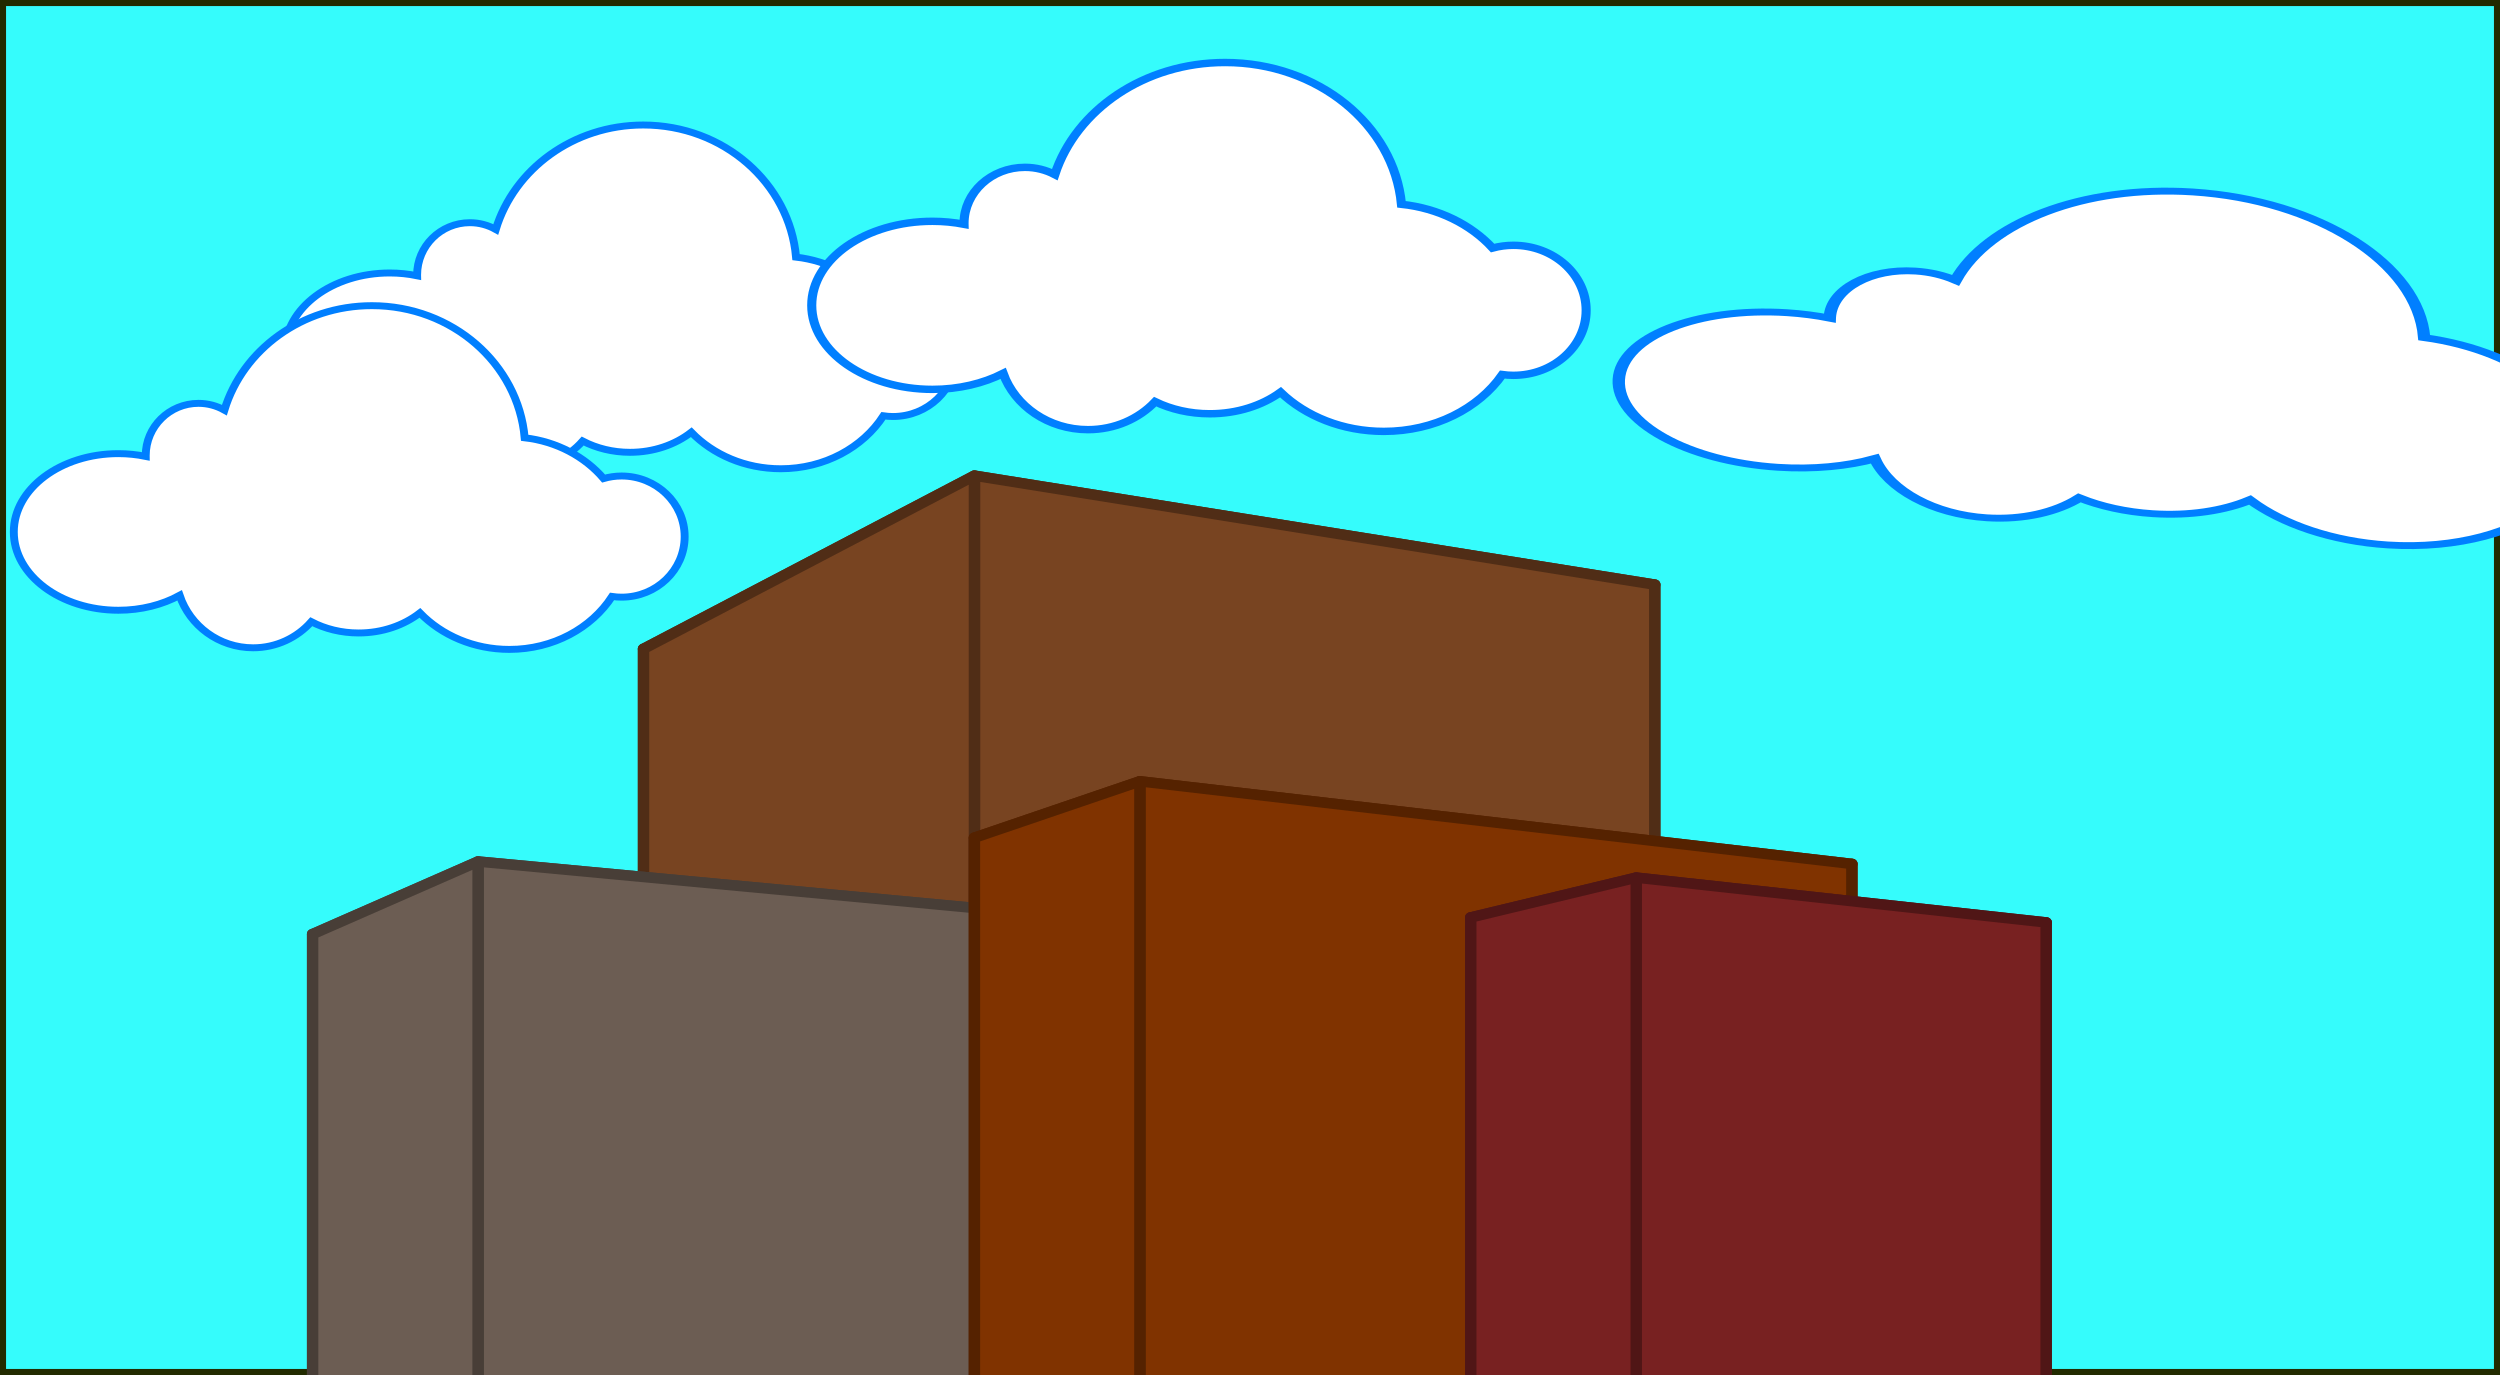
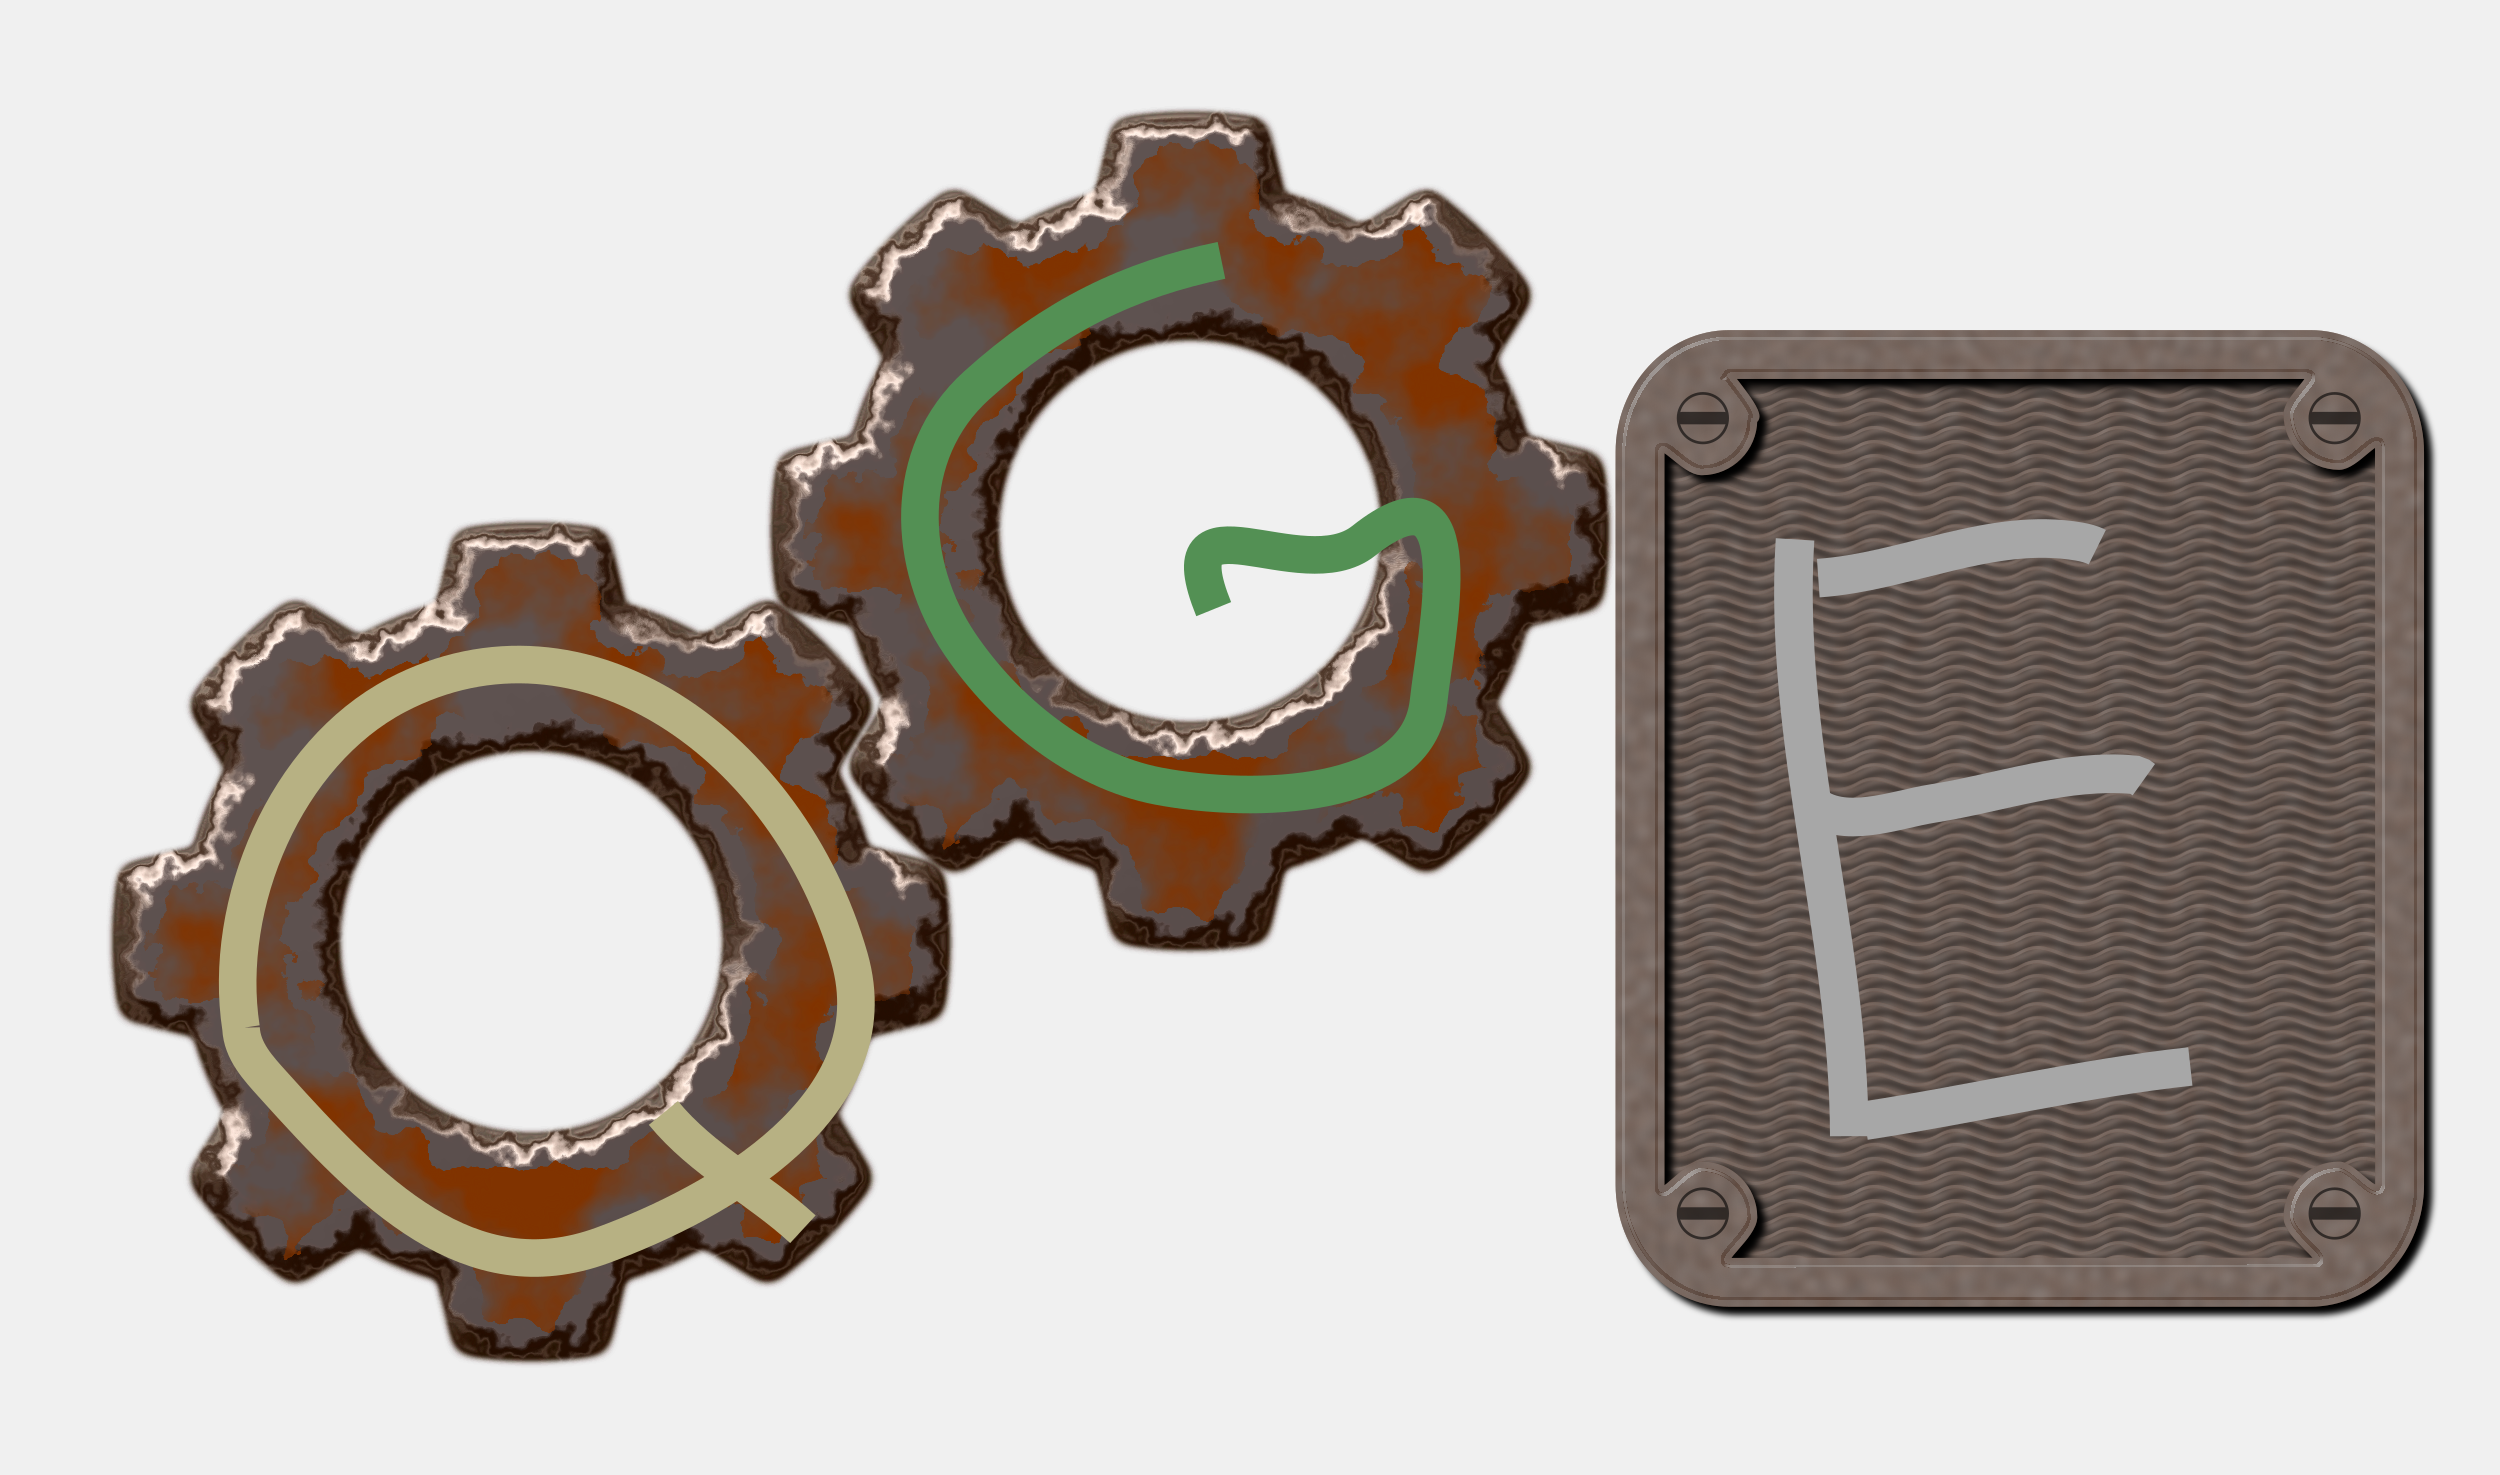
- <svg xmlns="http://www.w3.org/2000/svg" xmlns:xlink="http://www.w3.org/1999/xlink" width="200" height="110" viewBox="0 0 52.917 29.104" version="1.1" id="svg8">
+ <svg xmlns="http://www.w3.org/2000/svg" width="409.086" height="241.211" viewBox="0 0 108.237 63.821" version="1.1" id="svg8">
  <defs id="defs2">
-     </defs>
-   <g id="layer1" transform="translate(0,-267.8958)" style="display:inline">
-     <rect style="fill:#00ffff;fill-opacity:0.778;stroke:#222b00;stroke-width:0.256;stroke-linecap:butt;stroke-linejoin:miter;stroke-miterlimit:4;stroke-dasharray:none;stroke-dashoffset:0;stroke-opacity:1" id="rect860" width="52.917" height="29.104" x="-1.637579e-015" y="267.896" />
-     <g id="g908" transform="matrix(0.00168897,0,0,0.00148224,5.878477,268.4007)">
-       <g id="layer1-1">
-         <g id="g6444">
-           <path id="path5530" d="m 4580.989,1444.395 c -877.086,0 -1617.968,630.417 -1848.484,1491.32 -95.963,-61.158 -206.362,-96.347 -324.398,-96.347 -365.031,0 -661.217,333.827 -661.217,745.248 0,4.191 -0.062,8.179 0,12.352 -109.347,-25.249 -223.994,-39.527 -342.664,-39.527 -723.543,0 -1310.743,501.153 -1310.743,1118.285 0,617.132 587.2,1118.285 1310.743,1118.285 286.576,0 551.368,-79.21 767.158,-212.458 128.877,434.59 492.562,748.543 921.32,748.543 290.535,0 551.053,-144.177 729.165,-372.212 172.792,101.874 375.991,160.578 593.268,160.578 295.628,0 565.416,-108.386 767.889,-286.57 272.834,319.15 674.019,521.262 1121.51,521.262 548.977,0 1028.772,-304.445 1286.633,-755.954 38.819,6.412 78.645,9.882 119.092,9.882 436.733,0 790.539,-387.111 790.539,-864.653 0,-477.541 -353.806,-865.476 -790.539,-865.476 -78.149,0 -153.713,13.119 -225.033,36.233 C 7249.895,3600.526 6898.042,3383.765 6495.961,3330.985 6413.713,2274.774 5587.668,1444.395 4580.989,1444.395 Z" stroke-miterlimit="4" style="fill:#ffffff;fill-rule:nonzero;stroke:#007fff;stroke-width:99;stroke-miterlimit:4;stroke-dashoffset:0" />
+     <filter id="filter3002" style="color-interpolation-filters:sRGB">
+       <feGaussianBlur id="feGaussianBlur3004" stdDeviation="3" result="result1" />
+       <feBlend id="feBlend3006" mode="multiply" in="result1" in2="result1" result="result5" />
+       <feGaussianBlur id="feGaussianBlur3008" result="result6" stdDeviation="1" in="result5" />
+       <feComposite id="feComposite3010" operator="xor" in="result6" in2="result5" result="result8" />
+       <feComposite id="feComposite3012" result="fbSourceGraphic" operator="xor" in2="result8" in="result6" />
+       <feSpecularLighting id="feSpecularLighting3014" lighting-color="#ffffff" specularConstant="2.2" result="result1" specularExponent="55" in="fbSourceGraphic" surfaceScale="2">
+         <fePointLight id="fePointLight3016" y="-10000" x="-5000" z="20000" />
+       </feSpecularLighting>
+       <feComposite id="feComposite3018" result="result2" operator="in" in2="fbSourceGraphic" in="result1" />
+       <feComposite id="feComposite3020" k4="0" in2="result2" k3="1" k2="2" k1="0" result="result4" in="fbSourceGraphic" operator="arithmetic" />
+       <feComposite id="feComposite3022" operator="in" in2="result4" result="result91" />
+       <feBlend id="feBlend3024" result="fbSourceGraphic" in2="result91" mode="darken" />
+       <feColorMatrix id="feColorMatrix3026" values="0 0 0 -1 0 0 0 0 -1 0 0 0 0 -1 0 0 0 0 1 0" result="fbSourceGraphicAlpha" in="fbSourceGraphic" />
+       <feTurbulence id="feTurbulence3028" numOctaves="5" seed="0" type="fractalNoise" baseFrequency="0.08" />
+       <feGaussianBlur id="feGaussianBlur3030" stdDeviation="0.5" result="result91" />
+       <feDisplacementMap id="feDisplacementMap3032" scale="20" yChannelSelector="G" in2="result91" result="result1" xChannelSelector="R" in="fbSourceGraphic" />
+       <feComposite id="feComposite3034" operator="atop" in2="fbSourceGraphic" in="result1" />
+     </filter>
+     <filter id="filter3046" height="1.4" width="1.4" y="-0.2" x="-0.2" style="color-interpolation-filters:sRGB">
+       <feTurbulence id="feTurbulence3048" numOctaves="5" type="fractalNoise" baseFrequency="0.05" result="result91" />
+       <feDisplacementMap id="feDisplacementMap3050" scale="25" yChannelSelector="A" in2="result91" result="result5" xChannelSelector="R" in="SourceGraphic" />
+       <feComposite id="feComposite3052" operator="atop" result="fbSourceGraphic" in2="result5" in="SourceGraphic" />
+       <feColorMatrix id="feColorMatrix3054" values="0 0 0 -1 0 0 0 0 -1 0 0 0 0 -1 0 0 0 0 1 0" result="fbSourceGraphicAlpha" in="fbSourceGraphic" />
+       <feTurbulence id="feTurbulence3056" numOctaves="5" type="fractalNoise" baseFrequency="0.02" result="result1" />
+       <feComposite id="feComposite3058" operator="in" in="fbSourceGraphic" in2="result1" result="result2" />
+       <feColorMatrix id="feColorMatrix3060" in="result2" values="1 0 0 0 0 0 1 0 0 0 0 0 1 0 0 0 0 0 3 -1 " result="result3" />
+     </filter>
+     <filter id="filter3002-4" style="color-interpolation-filters:sRGB">
+       <feGaussianBlur id="feGaussianBlur3004-4" stdDeviation="3" result="result1" />
+       <feBlend id="feBlend3006-9" mode="multiply" in="result1" in2="result1" result="result5" />
+       <feGaussianBlur id="feGaussianBlur3008-5" result="result6" stdDeviation="1" in="result5" />
+       <feComposite id="feComposite3010-7" operator="xor" in="result6" in2="result5" result="result8" />
+       <feComposite id="feComposite3012-6" result="fbSourceGraphic" operator="xor" in2="result8" in="result6" />
+       <feSpecularLighting id="feSpecularLighting3014-2" lighting-color="#ffffff" specularConstant="2.2" result="result1" specularExponent="55" in="fbSourceGraphic" surfaceScale="2">
+         <fePointLight id="fePointLight3016-3" y="-10000" x="-5000" z="20000" />
+       </feSpecularLighting>
+       <feComposite id="feComposite3018-6" result="result2" operator="in" in2="fbSourceGraphic" in="result1" />
+       <feComposite id="feComposite3020-4" k4="0" in2="result2" k3="1" k2="2" k1="0" result="result4" in="fbSourceGraphic" operator="arithmetic" />
+       <feComposite id="feComposite3022-2" operator="in" in2="result4" result="result91" />
+       <feBlend id="feBlend3024-1" result="fbSourceGraphic" in2="result91" mode="darken" />
+       <feColorMatrix id="feColorMatrix3026-6" values="0 0 0 -1 0 0 0 0 -1 0 0 0 0 -1 0 0 0 0 1 0" result="fbSourceGraphicAlpha" in="fbSourceGraphic" />
+       <feTurbulence id="feTurbulence3028-8" numOctaves="5" seed="0" type="fractalNoise" baseFrequency="0.08" />
+       <feGaussianBlur id="feGaussianBlur3030-8" stdDeviation="0.5" result="result91" />
+       <feDisplacementMap id="feDisplacementMap3032-4" scale="20" yChannelSelector="G" in2="result91" result="result1" xChannelSelector="R" in="fbSourceGraphic" />
+       <feComposite id="feComposite3034-2" operator="atop" in2="fbSourceGraphic" in="result1" />
+     </filter>
+     <filter id="filter3046-2" height="1.4" width="1.4" y="-0.2" x="-0.2" style="color-interpolation-filters:sRGB">
+       <feTurbulence id="feTurbulence3048-2" numOctaves="5" type="fractalNoise" baseFrequency="0.05" result="result91" />
+       <feDisplacementMap id="feDisplacementMap3050-7" scale="25" yChannelSelector="A" in2="result91" result="result5" xChannelSelector="R" in="SourceGraphic" />
+       <feComposite id="feComposite3052-1" operator="atop" result="fbSourceGraphic" in2="result5" in="SourceGraphic" />
+       <feColorMatrix id="feColorMatrix3054-3" values="0 0 0 -1 0 0 0 0 -1 0 0 0 0 -1 0 0 0 0 1 0" result="fbSourceGraphicAlpha" in="fbSourceGraphic" />
+       <feTurbulence id="feTurbulence3056-7" numOctaves="5" type="fractalNoise" baseFrequency="0.02" result="result1" />
+       <feComposite id="feComposite3058-0" operator="in" in="fbSourceGraphic" in2="result1" result="result2" />
+       <feColorMatrix id="feColorMatrix3060-9" in="result2" values="1 0 0 0 0 0 1 0 0 0 0 0 1 0 0 0 0 0 3 -1 " result="result3" />
+     </filter>
+     <pattern id="Wavy" height="5.181" width="30.066" patternUnits="userSpaceOnUse">
+       <path id="path5190" style="fill:black" d="m7.597 0.061c-2.518-0.248-4.941 0.241-7.607 1.727v1.273c2.783-1.63 5.183-2.009 7.482-1.781 2.298 0.228 4.497 1.081 6.781 1.938 4.567 1.713 9.551 3.458 15.813-0.157l-0.004-1.273c-6.44 3.709-10.816 1.982-15.371 0.273-2.278-0.854-4.576-1.75-7.094-2z" />
+     </pattern>
+     <filter id="filter3194" style="color-interpolation-filters:sRGB">
+       <feColorMatrix id="feColorMatrix3196" result="result0" type="luminanceToAlpha" in="SourceGraphic" />
+       <feDiffuseLighting id="feDiffuseLighting8372" result="result6" lighting-color="#838383" diffuseConstant="1.3" surfaceScale="800">
+         <feDistantLight id="feDistantLight8374" elevation="20" azimuth="226" />
+       </feDiffuseLighting>
+       <feFlood id="feFlood3202" flood-color="rgb(70,30,10)" in="SourceGraphic" result="result7" />
+       <feBlend id="feBlend3204" in2="result7" result="result3" in="result6" blend="normal" mode="screen" />
+       <feComposite id="feComposite3206" operator="in" result="result2" in2="SourceGraphic" in="result3" />
+       <feFlood id="feFlood3208" in="SourceGraphic" flood-color="rgb(0,0,0)" />
+       <feComposite id="feComposite3210" operator="in" in2="SourceGraphic" />
+       <feGaussianBlur id="feGaussianBlur3212" stdDeviation="1.2" />
+       <feOffset id="feOffset3214" result="result4" dx="3" dy="3" />
+       <feComposite id="feComposite3216" in="result2" result="result5" in2="result4" />
+       <feTurbulence id="feTurbulence3218" baseFrequency="0.288" seed="227" result="result9" numOctaves="9" type="fractalNoise" />
+       <feColorMatrix id="feColorMatrix3220" type="saturate" values="0" in="result9" />
+       <feGaussianBlur id="feGaussianBlur2419" stdDeviation="2" />
+       <feComposite id="feComposite3222" operator="in" in2="SourceGraphic" />
+       <feComposite id="feComposite3224" in2="result5" result="result7" />
+     </filter>
+   </defs>
+   <g id="layer1" transform="translate(4.379245,-237.7256)">
+     <g id="g4855" transform="matrix(0.4439223,0,0,0.4439223,-0.827448,165.4766)">
+       <g transform="translate(-27.21429,111.125)" id="layer1-0">
+         <g id="g4779">
+           <g id="layer1-3" transform="matrix(0.2645833,0,0,0.2645833,-29.66444,11.9374)">
+             <path id="path2987" style="fill:#2b1100;filter:url(#filter3002)" d="m 380.69,347.41 c -8.44,0 -16.721,0.692 -24.781,2.031 l -6.53,26.94 c -11.419,2.945 -22.184,7.466 -32.094,13.312 l -23.7,-14.44 c -13.521,9.657 -25.37,21.513 -35.031,35.031 l 14.406,23.656 c -5.859,9.922 -10.363,20.72 -13.312,32.156 l -26.938,6.531 c -1.34,8.06 -2.031,16.341 -2.031,24.781 0,8.435 0.693,16.695 2.031,24.75 l 26.906,6.531 c 2.947,11.442 7.485,22.229 13.344,32.156 l -14.41,23.65 c 9.661,13.518 21.511,25.374 35.031,35.031 l 23.66,-14.41 c 9.916,5.853 20.697,10.366 32.125,13.312 l 6.531,26.906 c 8.061,1.34 16.34,2.062 24.781,2.062 8.441,0 16.72,-0.722 24.781,-2.062 l 6.53,-26.9 c 11.428,-2.947 22.209,-7.46 32.125,-13.312 l 23.656,14.406 c 13.532,-9.666 25.366,-21.53 35.031,-35.062 l -14.406,-23.625 c 5.859,-9.927 10.397,-20.715 13.344,-32.156 l 26.906,-6.531 c 1.338,-8.056 2.031,-16.315 2.031,-24.75 0,-8.44 -0.692,-16.721 -2.031,-24.781 l -26.938,-6.531 c -2.947,-11.428 -7.46,-22.209 -13.312,-32.125 l 14.41,-23.67 c -9.66,-13.53 -21.5,-25.39 -35.03,-35.06 l -23.688,14.438 c -9.91,-5.85 -20.67,-10.37 -32.09,-13.31 l -6.531,-26.938 c -8.06,-1.34 -16.341,-2.031 -24.781,-2.031 z m 0,75 c 41.421,0 75,33.579 75,75 0,41.421 -33.579,75 -75,75 -41.421,0 -75,-33.579 -75,-75 0,-41.421 33.579,-75 75,-75 z" />
+             <path id="path3000" style="fill:#803300;filter:url(#filter3046)" d="m 377.83,357.46 c -4.474,0.684 -10.874,-0.606 -14.078,1.972 -2.017,8.387 -4.06,16.767 -6.078,25.153 -14.278,3.146 -28.022,8.755 -40.312,16.844 -7.816,-4.536 -15.39,-9.496 -23.188,-14.062 -8.691,6.915 -16.611,14.673 -23.5,23.469 4.669,7.692 9.354,15.375 14.031,23.062 -7.954,12.338 -13.769,26.099 -16.75,40.469 -8.725,2.285 -17.571,4.09 -26.281,6.438 -1.267,11.041 -1.273,22.24 0,33.281 8.726,2.126 17.454,4.249 26.188,6.344 3.136,14.303 8.736,28.115 16.844,40.406 -4.525,7.776 -9.524,15.287 -14,23.094 6.835,8.774 14.678,16.624 23.469,23.531 7.655,-4.665 15.318,-9.317 23,-13.938 12.47,7.77 26.134,13.768 40.438,16.625 2.344,8.715 4.07,17.593 6.5,26.281 11.042,1.278 22.238,1.256 33.281,0 2.123,-8.738 4.263,-17.471 6.344,-26.219 14.299,-3.006 28.021,-8.842 40.438,-16.625 7.781,4.425 15.345,9.236 23,13.875 8.789,-6.914 16.689,-14.738 23.562,-23.562 -4.636,-7.639 -9.357,-15.228 -13.875,-22.938 7.705,-12.517 13.652,-26.187 16.656,-40.531 8.715,-2.191 17.509,-4.077 26.188,-6.406 1.316,-11.04 1.205,-22.233 0.031,-33.281 -8.753,-2.146 -17.516,-4.248 -26.281,-6.344 -2.929,-14.294 -8.823,-27.984 -16.594,-40.375 4.339,-7.858 9.394,-15.303 13.844,-23.094 -6.87,-8.825 -14.719,-16.645 -23.5,-23.562 -7.678,4.686 -15.35,9.382 -23.031,14.062 -12.289,-7.973 -25.959,-13.625 -40.25,-16.781 -2.861,-8.591 -3.823,-17.591 -6.656,-26.188 -6.441,-0.795 -12.948,-1.152 -19.438,-1 z m 3.312,54.844 c 46.062,-0.862 87.586,41.916 84.685,88.062 -1.11,41.665 -36.508,79.911 -78.525,81.904 -39.196,3.213 -79.091,-23.42 -88.567,-61.966 -9.655,-34.593 4.456,-75.077 35.312,-93.938 13.894,-9.083 30.388,-14.088 47.094,-14.062 z" />
+           </g>
+           <path id="path4646" d="m 42.719,151.902 c -1.873,-12.172 4.404,-26.82 15.162,-32.463 18.205,-9.549 38.258,4.952 44.172,25.614 4.112,14.365 -12.541,23.787 -24.071,28.027 -13.001,4.781 -22.569,-5.028 -32.173,-15.705 -1.409,-1.566 -2.985,-3.238 -3.09,-5.474 z" style="fill:none;stroke:#b7b183;stroke-width:3.665;stroke-linecap:butt;stroke-linejoin:miter;stroke-miterlimit:4;stroke-dasharray:none;stroke-opacity:1" />
+           <path id="path4662" d="m 83.911,160.173 c 3.782,4.628 9.266,7.338 13.607,11.339" style="fill:none;stroke:#b7b183;stroke-width:3.665;stroke-linecap:butt;stroke-linejoin:miter;stroke-miterlimit:4;stroke-dasharray:none;stroke-opacity:1" />
        </g>
-       </g>
-     </g>
-     <use id="use921" xlink:href="#g908" x="0" y="0" width="100%" height="100%" transform="translate(-5.744166,3.823925)" />
-     <use id="use923" xlink:href="#g908" x="0" y="0" width="100%" height="100%" transform="matrix(1.56576,0.09978471,-0.05802805,0.9870643,40.79047,3.557845)" />
-     <use id="use929" xlink:href="#g908" x="0" y="0" width="100%" height="100%" transform="matrix(1.154392,0,0,1.073111,10.21341,-21.10241)" />
-   </g>
-   <g id="layer2" style="display:inline" transform="translate(0,-174.0958)">
-     <g id="g1089" transform="matrix(0.1751037,0,0,0.1617317,-2.474408,172.4032)">
-       <g style="display:inline;fill:#784421;fill-opacity:1;stroke:#502d16;stroke-width:1.38;stroke-linecap:butt;stroke-linejoin:miter;stroke-miterlimit:4;stroke-dasharray:none;stroke-dashoffset:0;stroke-opacity:1" id="g818">
-         <path points="91.922,152.718 165.232,157.7 165.232,105.468 91.922,95.385 " d="m 91.922,95.385 v 57.333 l 73.31,4.982 v -52.232 z" style="fill:#784421;fill-opacity:1;fill-rule:evenodd;stroke:#502d16;stroke-linejoin:round" id="path820" />
-         <path points="214.16,86.984 214.16,148.567 165.232,157.7 165.232,105.468 " d="m 165.232,105.468 48.928,-18.484 v 61.583 l -48.928,9.133 z" style="fill:#784421;fill-opacity:1;fill-rule:evenodd;stroke:#502d16;stroke-linejoin:round" id="path830" />
-         <path points="131.922,72.718 214.16,86.984 165.232,105.468 91.922,95.385 " d="M 91.922,95.385 131.922,72.718 214.16,86.984 165.232,105.468 Z" style="fill:#784421;fill-opacity:1;fill-rule:evenodd;stroke:#502d16;stroke-linejoin:round" id="path822" />
-         <path points="131.922,141.518 214.16,148.567 165.232,157.7 91.922,152.718 " d="m 91.922,152.718 40,-11.2 82.238,7.049 -48.928,9.133 z" style="fill:#784421;fill-opacity:1;fill-rule:evenodd;stroke:#502d16;stroke-linejoin:round" id="path828" />
-         <path points="131.922,141.518 214.16,148.567 214.16,86.984 131.922,72.718 " d="m 131.922,72.718 v 68.8 l 82.238,7.049 V 86.984 Z" style="fill:#784421;fill-opacity:1;fill-rule:evenodd;stroke:#502d16;stroke-linejoin:round" id="path826" />
-         <path points="131.922,72.718 131.922,141.518 91.922,152.718 91.922,95.385 " d="M 91.922,95.385 131.922,72.718 v 68.8 l -40,11.2 z" style="fill:#784421;fill-opacity:1;fill-rule:evenodd;stroke:#502d16;stroke-linejoin:round" id="path824" />
-       </g>
-       <g style="display:inline;fill:#6c5d53;fill-opacity:1;stroke:#483e37;stroke-width:1.38;stroke-linecap:butt;stroke-linejoin:miter;stroke-miterlimit:4;stroke-dasharray:none;stroke-dashoffset:0;stroke-opacity:1" id="g846">
-         <path points="51.922,194.496 114.531,195.527 114.531,138.226 51.922,132.718 " d="m 51.922,132.718 v 61.778 l 62.609,1.031 v -57.301 z" style="fill:#6c5d53;fill-opacity:1;fill-rule:evenodd;stroke:#483e37;stroke-linejoin:round" id="path848" />
-         <path points="140.109,130.126 140.109,194.011 114.531,195.527 114.531,138.226 " d="m 114.531,138.226 25.578,-8.1 v 63.885 l -25.578,1.516 z" style="fill:#6c5d53;fill-opacity:1;fill-rule:evenodd;stroke:#483e37;stroke-linejoin:round" id="path858" />
-         <path points="71.922,123.218 140.109,130.126 114.531,138.226 51.922,132.718 " d="m 51.922,132.718 20,-9.5 68.187,6.908 -25.578,8.1 z" style="fill:#6c5d53;fill-opacity:1;fill-rule:evenodd;stroke:#483e37;stroke-linejoin:round" id="path850" />
-         <path points="71.922,192.718 140.109,194.011 114.531,195.527 51.922,194.496 " d="m 51.922,194.496 20,-1.778 68.187,1.293 -25.578,1.516 z" style="fill:#6c5d53;fill-opacity:1;fill-rule:evenodd;stroke:#483e37;stroke-linejoin:round" id="path856" />
-         <path points="71.922,192.718 140.109,194.011 140.109,130.126 71.922,123.218 " d="m 71.922,123.218 v 69.5 l 68.187,1.293 v -63.885 z" style="fill:#6c5d53;fill-opacity:1;fill-rule:evenodd;stroke:#483e37;stroke-linejoin:round" id="path854" />
-         <path points="71.922,123.218 71.922,192.718 51.922,194.496 51.922,132.718 " d="m 51.922,132.718 20,-9.5 v 69.5 l -20,1.778 z" style="fill:#6c5d53;fill-opacity:1;fill-rule:evenodd;stroke:#483e37;stroke-linejoin:round" id="path852" />
-       </g>
-       <g id="g1007" style="display:inline;fill:#803300;fill-opacity:1;stroke:#552200;stroke-width:1.38;stroke-linecap:butt;stroke-linejoin:miter;stroke-miterlimit:4;stroke-dasharray:none;stroke-dashoffset:0;stroke-opacity:1">
-         <path id="path995" style="fill:#803300;fill-opacity:1;fill-rule:evenodd;stroke:#552200;stroke-linejoin:round" d="m 131.922,120.103 v 72.615 l 82.238,1.678 v -64.998 z" points="131.922,192.718 214.16,194.397 214.16,129.398 131.922,120.103 " />
-         <path id="path997" style="fill:#803300;fill-opacity:1;fill-rule:evenodd;stroke:#552200;stroke-linejoin:round" d="m 214.16,129.398 23.828,-5.865 v 69.805 l -23.828,1.059 z" points="237.988,123.533 237.988,193.337 214.16,194.397 214.16,129.398 " />
-         <path id="path999" style="fill:#803300;fill-opacity:1;fill-rule:evenodd;stroke:#552200;stroke-linejoin:round" d="m 131.922,120.103 20,-7.385 86.066,10.815 -23.828,5.865 z" points="151.922,112.718 237.988,123.533 214.16,129.398 131.922,120.103 " />
-         <path id="path1001" style="fill:#803300;fill-opacity:1;fill-rule:evenodd;stroke:#552200;stroke-linejoin:round" d="m 131.922,192.718 20,-1.333 86.066,1.953 -23.828,1.059 z" points="151.922,191.385 237.988,193.337 214.16,194.397 131.922,192.718 " />
-         <path id="path1003" style="fill:#803300;fill-opacity:1;fill-rule:evenodd;stroke:#552200;stroke-linejoin:round" d="m 151.922,112.718 v 78.667 l 86.066,1.953 v -69.805 z" points="151.922,191.385 237.988,193.337 237.988,123.533 151.922,112.718 " />
-         <path id="path1005" style="fill:#803300;fill-opacity:1;fill-rule:evenodd;stroke:#552200;stroke-linejoin:round" d="m 131.922,120.103 20,-7.385 v 78.667 l -20,1.333 z" points="151.922,112.718 151.922,191.385 131.922,192.718 131.922,120.103 " />
-       </g>
-       <g style="fill:#782121;fill-opacity:1;stroke:#501616;stroke-width:1.38;stroke-linecap:butt;stroke-linejoin:miter;stroke-miterlimit:4;stroke-dasharray:none;stroke-dashoffset:0;stroke-opacity:1" id="g1013">
-         <path points="191.922,193.718 239.906,194.712 239.906,135.718 191.922,130.536 " d="m 191.922,130.536 v 63.182 l 47.984,0.994 v -58.994 z" style="fill:#782121;fill-rule:evenodd;stroke:#501616;stroke-linejoin:round" id="path1015" />
-         <path points="261.472,131.194 261.472,193.844 239.906,194.712 239.906,135.718 " d="m 239.906,135.718 21.566,-4.524 v 62.651 l -21.566,0.868 z" style="fill:#782121;fill-rule:evenodd;stroke:#501616;stroke-linejoin:round" id="path1025" />
-         <path points="211.922,125.324 261.472,131.194 239.906,135.718 191.922,130.536 " d="m 191.922,130.536 20,-5.212 49.55,5.87 -21.566,4.524 z" style="fill:#782121;fill-rule:evenodd;stroke:#501616;stroke-linejoin:round" id="path1017" />
-         <path points="211.922,192.718 261.472,193.844 239.906,194.712 191.922,193.718 " d="m 191.922,193.718 20,-1 49.55,1.126 -21.566,0.868 z" style="fill:#782121;fill-rule:evenodd;stroke:#501616;stroke-linejoin:round" id="path1023" />
-         <path points="211.922,192.718 261.472,193.844 261.472,131.194 211.922,125.324 " d="m 211.922,125.324 v 67.394 l 49.55,1.126 v -62.651 z" style="fill:#782121;fill-rule:evenodd;stroke:#501616;stroke-linejoin:round" id="path1021" />
-         <path points="211.922,125.324 211.922,192.718 191.922,193.718 191.922,130.536 " d="m 191.922,130.536 20,-5.212 v 67.394 l -20,1 z" style="fill:#782121;fill-rule:evenodd;stroke:#501616;stroke-linejoin:round" id="path1019" />
+         <g id="g4816" transform="translate(-31.75,49.89286)">
+           <g id="layer1-3-0" transform="matrix(0.2645833,0,0,0.2645833,66.34151,-78.02093)">
+             <path id="path2987-1" style="fill:#2b1100;filter:url(#filter3002-4)" d="m 380.69,347.41 c -8.44,0 -16.721,0.692 -24.781,2.031 l -6.53,26.94 c -11.419,2.945 -22.184,7.466 -32.094,13.312 l -23.7,-14.44 c -13.521,9.657 -25.37,21.513 -35.031,35.031 l 14.406,23.656 c -5.859,9.922 -10.363,20.72 -13.312,32.156 l -26.938,6.531 c -1.34,8.06 -2.031,16.341 -2.031,24.781 0,8.435 0.693,16.695 2.031,24.75 l 26.906,6.531 c 2.947,11.442 7.485,22.229 13.344,32.156 l -14.41,23.65 c 9.661,13.518 21.511,25.374 35.031,35.031 l 23.66,-14.41 c 9.916,5.853 20.697,10.366 32.125,13.312 l 6.531,26.906 c 8.061,1.34 16.34,2.062 24.781,2.062 8.441,0 16.72,-0.722 24.781,-2.062 l 6.53,-26.9 c 11.428,-2.947 22.209,-7.46 32.125,-13.312 l 23.656,14.406 c 13.532,-9.666 25.366,-21.53 35.031,-35.062 l -14.406,-23.625 c 5.859,-9.927 10.397,-20.715 13.344,-32.156 l 26.906,-6.531 c 1.338,-8.056 2.031,-16.315 2.031,-24.75 0,-8.44 -0.692,-16.721 -2.031,-24.781 l -26.938,-6.531 c -2.947,-11.428 -7.46,-22.209 -13.312,-32.125 l 14.41,-23.67 c -9.66,-13.53 -21.5,-25.39 -35.03,-35.06 l -23.688,14.438 c -9.91,-5.85 -20.67,-10.37 -32.09,-13.31 l -6.531,-26.938 c -8.06,-1.34 -16.341,-2.031 -24.781,-2.031 z m 0,75 c 41.421,0 75,33.579 75,75 0,41.421 -33.579,75 -75,75 -41.421,0 -75,-33.579 -75,-75 0,-41.421 33.579,-75 75,-75 z" />
+             <path id="path3000-0" style="fill:#803300;filter:url(#filter3046-2)" d="m 377.83,357.46 c -4.474,0.684 -10.874,-0.606 -14.078,1.972 -2.017,8.387 -4.06,16.767 -6.078,25.153 -14.278,3.146 -28.022,8.755 -40.312,16.844 -7.816,-4.536 -15.39,-9.496 -23.188,-14.062 -8.691,6.915 -16.611,14.673 -23.5,23.469 4.669,7.692 9.354,15.375 14.031,23.062 -7.954,12.338 -13.769,26.099 -16.75,40.469 -8.725,2.285 -17.571,4.09 -26.281,6.438 -1.267,11.041 -1.273,22.24 0,33.281 8.726,2.126 17.454,4.249 26.188,6.344 3.136,14.303 8.736,28.115 16.844,40.406 -4.525,7.776 -9.524,15.287 -14,23.094 6.835,8.774 14.678,16.624 23.469,23.531 7.655,-4.665 15.318,-9.317 23,-13.938 12.47,7.77 26.134,13.768 40.438,16.625 2.344,8.715 4.07,17.593 6.5,26.281 11.042,1.278 22.238,1.256 33.281,0 2.123,-8.738 4.263,-17.471 6.344,-26.219 14.299,-3.006 28.021,-8.842 40.438,-16.625 7.781,4.425 15.345,9.236 23,13.875 8.789,-6.914 16.689,-14.738 23.562,-23.562 -4.636,-7.639 -9.357,-15.228 -13.875,-22.938 7.705,-12.517 13.652,-26.187 16.656,-40.531 8.715,-2.191 17.509,-4.077 26.188,-6.406 1.316,-11.04 1.205,-22.233 0.031,-33.281 -8.753,-2.146 -17.516,-4.248 -26.281,-6.344 -2.929,-14.294 -8.823,-27.984 -16.594,-40.375 4.339,-7.858 9.394,-15.303 13.844,-23.094 -6.87,-8.825 -14.719,-16.645 -23.5,-23.562 -7.678,4.686 -15.35,9.382 -23.031,14.062 -12.289,-7.973 -25.959,-13.625 -40.25,-16.781 -2.861,-8.591 -3.823,-17.591 -6.656,-26.188 -6.441,-0.795 -12.948,-1.152 -19.438,-1 z m 3.312,54.844 c 46.062,-0.862 87.586,41.916 84.685,88.062 -1.11,41.665 -36.508,79.911 -78.525,81.904 -39.196,3.213 -79.091,-23.42 -88.567,-61.966 -9.655,-34.593 4.456,-75.077 35.312,-93.938 13.894,-9.083 30.388,-14.088 47.094,-14.062 z" />
+           </g>
+           <path id="path4805" d="m 170.089,27.125 c -8.955,1.854 -16.334,5.38 -23.873,12.195 -7.347,6.641 -6.839,17.518 -1.656,25.198 4.385,6.497 11.552,12.4 19.403,13.89 9.308,1.766 25.283,1.341 26.319,-8.222 0.718,-6.625 4.703,-24.457 -6.32,-15.706 -6.064,4.813 -19.574,-5.543 -14.629,6.665" style="fill:none;stroke:#539054;stroke-width:3.665;stroke-linecap:butt;stroke-linejoin:miter;stroke-miterlimit:4;stroke-dasharray:none;stroke-opacity:1" />
+         </g>
+         <g id="g4997" transform="translate(237.369,-37.79762)">
+           <g transform="matrix(0.2645833,0,0,0.2645833,-76.80325,110.4073)" id="g3072">
+             <path d="m 103.27,51.383 h 214 c 18.282,0 33,16.056 33,36 v 270 c 0,19.944 -14.718,36 -33,36 h -214 c -18.282,0 -33,-16.056 -33,-36 v -270 c 0,-19.944 14.718,-36 33,-36 z" style="fill:#000000;fill-rule:evenodd;filter:url(#filter3194)" id="path3880" />
+             <path style="fill:url(#Wavy);fill-rule:evenodd;filter:url(#filter3194)" d="m 105.27,51.383 h 214 c 18.282,0 33,16.056 33,36 v 270 c 0,19.944 -14.718,36 -33,36 h -214 c -18.282,0 -33,-16.056 -33,-36 v -270 c 0,-19.944 14.718,-36 33,-36 z" id="rect3037" />
+             <path style="color:#000000;text-indent:0;text-transform:none;fill:#ffffff;fill-rule:evenodd;stroke:#000000;stroke-width:3;filter:url(#filter3194)" d="m 103.28,43.875 c -22.673,0 -40.5,19.866 -40.5,43.5 v 270 c 0,23.634 17.827,43.5 40.5,43.5 h 214 c 22.673,0 40.5,-19.866 40.5,-43.5 v -270 c 0,-23.634 -17.827,-43.5 -40.5,-43.5 z m 0,15 h 212.44 c 5.386,0 -6.719,8.692 -6.719,14.5 0,10.493 8.507,19 19,19 5.943,0 14.488,-12.54 14.719,-7.031 l 0.062,272.03 c -0.319,6.077 -9.665,-6.911 -14.781,-7 -10.493,0 -19,8.507 -19,19 0,7.058 16.14,16.135 9.562,16.469 l -215.28,0.031 c -5.305,-0.31 8.578,-9.7 8.719,-16.5 0,-10.493 -8.507,-19 -19,-19 -6.238,0 -14.984,13.444 -15.219,7.656 v -270.66 c 0.3,-5.513 8.752,6.882 15.219,7 10.493,0 19,-8.507 19,-19 4.286,-1.314 -9.856,-16.5 -8.719,-16.5 z" id="rect3060" />
+             <g style="opacity:0.589" id="g3874">
+               <path d="m 103.08,74.837 c 0,-5.313 -4.312,-9.625 -9.625,-9.625 -5.313,0 -9.625,4.312 -9.625,9.625 0,5.313 4.312,9.625 9.625,9.625 5.313,0 9.625,-4.312 9.625,-9.625 z m -1.281,-2.188 c -0.176,-0.07 -0.361,-0.125 -0.562,-0.125 h -15.562 c -0.19,0 -0.395,0.031 -0.562,0.094 0.976,-3.693 4.339,-6.406 8.344,-6.406 4.016,0 7.378,2.729 8.344,6.438 z m 0,4.375 c -0.971,3.701 -4.333,6.438 -8.344,6.438 -4.011,0 -7.373,-2.736 -8.344,-6.438 0.169,0.064 0.37,0.094 0.562,0.094 h 15.562 c 0.201,0 0.387,-0.024 0.562,-0.094 z" style="color:#000000;text-indent:0;text-transform:none;fill:#000000;fill-rule:evenodd" id="path3855" />
+               <path d="m 335.97,74.837 c 0,-5.313 -4.312,-9.625 -9.625,-9.625 -5.313,0 -9.625,4.312 -9.625,9.625 0,5.313 4.312,9.625 9.625,9.625 5.313,0 9.625,-4.312 9.625,-9.625 z m -1.281,-2.188 c -0.176,-0.07 -0.361,-0.125 -0.562,-0.125 h -15.562 c -0.19,0 -0.395,0.031 -0.562,0.094 0.976,-3.693 4.339,-6.406 8.344,-6.406 4.016,0 7.378,2.729 8.344,6.438 z m 0,4.375 c -0.971,3.701 -4.333,6.438 -8.344,6.438 -4.011,0 -7.373,-2.736 -8.344,-6.438 0.169,0.064 0.37,0.094 0.562,0.094 h 15.562 c 0.201,0 0.387,-0.024 0.562,-0.094 z" style="color:#000000;text-indent:0;text-transform:none;fill:#000000;fill-rule:evenodd" id="path3857" />
+               <path d="m 335.97,368.01 c 0,-5.313 -4.312,-9.625 -9.625,-9.625 -5.313,0 -9.625,4.312 -9.625,9.625 0,5.313 4.312,9.625 9.625,9.625 5.313,0 9.625,-4.312 9.625,-9.625 z m -1.281,-2.188 c -0.176,-0.07 -0.361,-0.125 -0.562,-0.125 h -15.562 c -0.19,0 -0.395,0.031 -0.562,0.094 0.976,-3.693 4.339,-6.406 8.344,-6.406 4.016,0 7.378,2.729 8.344,6.438 z m 0,4.375 c -0.971,3.701 -4.333,6.438 -8.344,6.438 -4.011,0 -7.373,-2.736 -8.344,-6.438 0.169,0.064 0.37,0.094 0.562,0.094 h 15.562 c 0.201,0 0.387,-0.024 0.562,-0.094 z" style="color:#000000;text-indent:0;text-transform:none;fill:#000000;fill-rule:evenodd" id="path3859" />
+               <path d="m 103.08,368.01 c 0,-5.313 -4.312,-9.625 -9.625,-9.625 -5.313,0 -9.625,4.312 -9.625,9.625 0,5.313 4.312,9.625 9.625,9.625 5.313,0 9.625,-4.312 9.625,-9.625 z m -1.281,-2.188 c -0.176,-0.07 -0.361,-0.125 -0.562,-0.125 h -15.562 c -0.19,0 -0.395,0.031 -0.562,0.094 0.976,-3.693 4.339,-6.406 8.344,-6.406 4.016,0 7.378,2.729 8.344,6.438 z m 0,4.375 c -0.971,3.701 -4.333,6.438 -8.344,6.438 -4.011,0 -7.373,-2.736 -8.344,-6.438 0.169,0.064 0.37,0.094 0.562,0.094 h 15.562 c 0.201,0 0.387,-0.024 0.562,-0.094 z" style="color:#000000;text-indent:0;text-transform:none;fill:#000000;fill-rule:evenodd" id="path3846" />
+             </g>
+           </g>
+           <path id="path4962" d="m -43.089,142.03 c -1.239,19.629 5.247,38.658 5.292,58.208" style="opacity:1;fill:none;stroke:#a7a7a7;stroke-width:3.765;stroke-linecap:butt;stroke-linejoin:miter;stroke-miterlimit:4;stroke-dasharray:none;stroke-opacity:1" />
+           <path id="path4966" d="m -40.821,145.81 c 8.546,-0.589 16.867,-5.046 25.435,-3.569 0.612,0.106 1.221,0.267 1.779,0.545" style="opacity:1;fill:none;stroke:#a7a7a7;stroke-width:3.765;stroke-linecap:butt;stroke-linejoin:miter;stroke-miterlimit:4;stroke-dasharray:none;stroke-opacity:1" />
+           <path id="path4970" d="m -41.577,167.732 c 3.113,2.743 8.193,0.644 11.928,0.055 6.521,-1.029 13.022,-3.424 19.677,-2.794 0,0 0.518,0.199 0.518,0.199 0,0 0.382,0.273 0.382,0.273" style="opacity:1;fill:none;stroke:#a7a7a7;stroke-width:3.765;stroke-linecap:butt;stroke-linejoin:miter;stroke-miterlimit:4;stroke-dasharray:none;stroke-opacity:1" />
+           <path id="path4974" d="m -36.286,198.726 c 10.603,-1.627 21.082,-4.132 31.75,-5.292" style="opacity:1;fill:none;stroke:#a7a7a7;stroke-width:3.765;stroke-linecap:butt;stroke-linejoin:miter;stroke-miterlimit:4;stroke-dasharray:none;stroke-opacity:1" />
+         </g>
      </g>
    </g>
  </g>
</svg>
